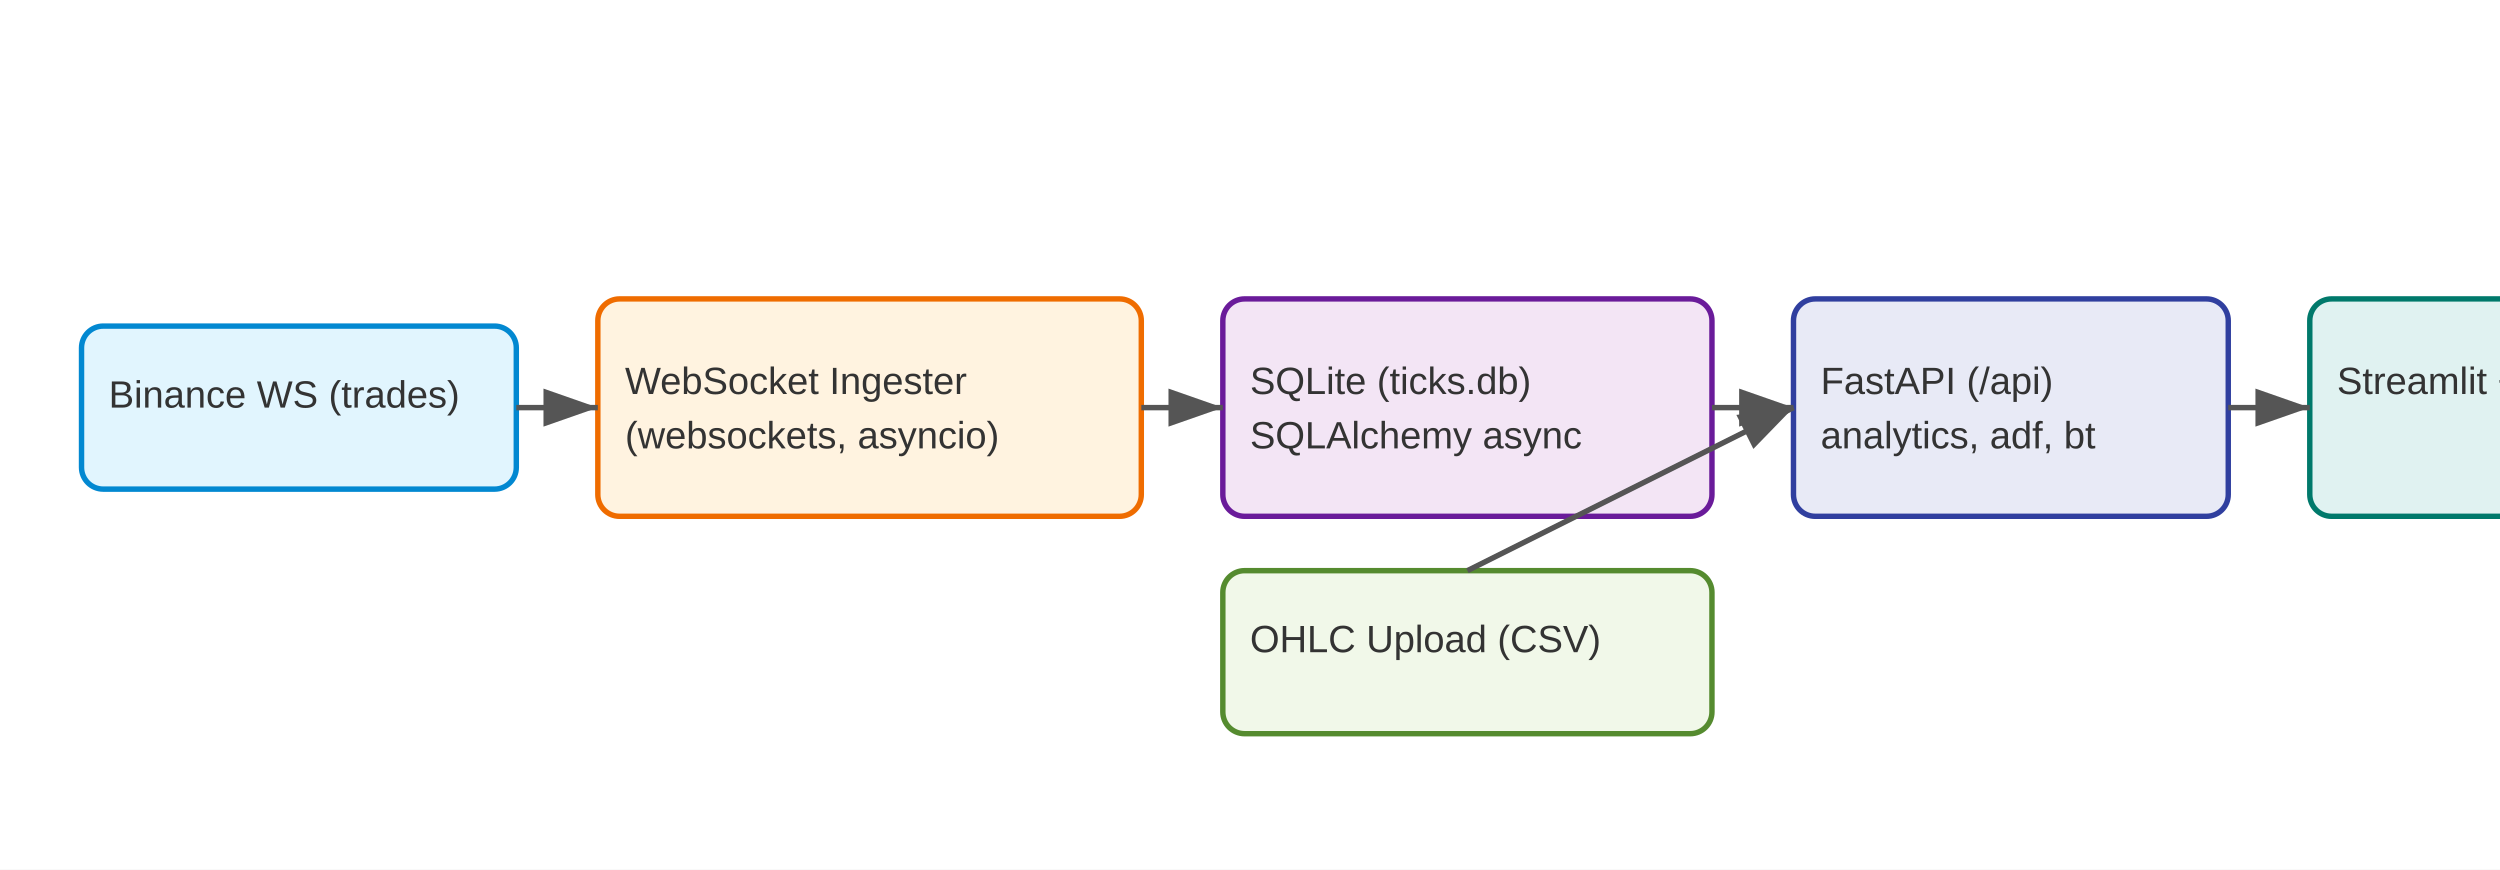
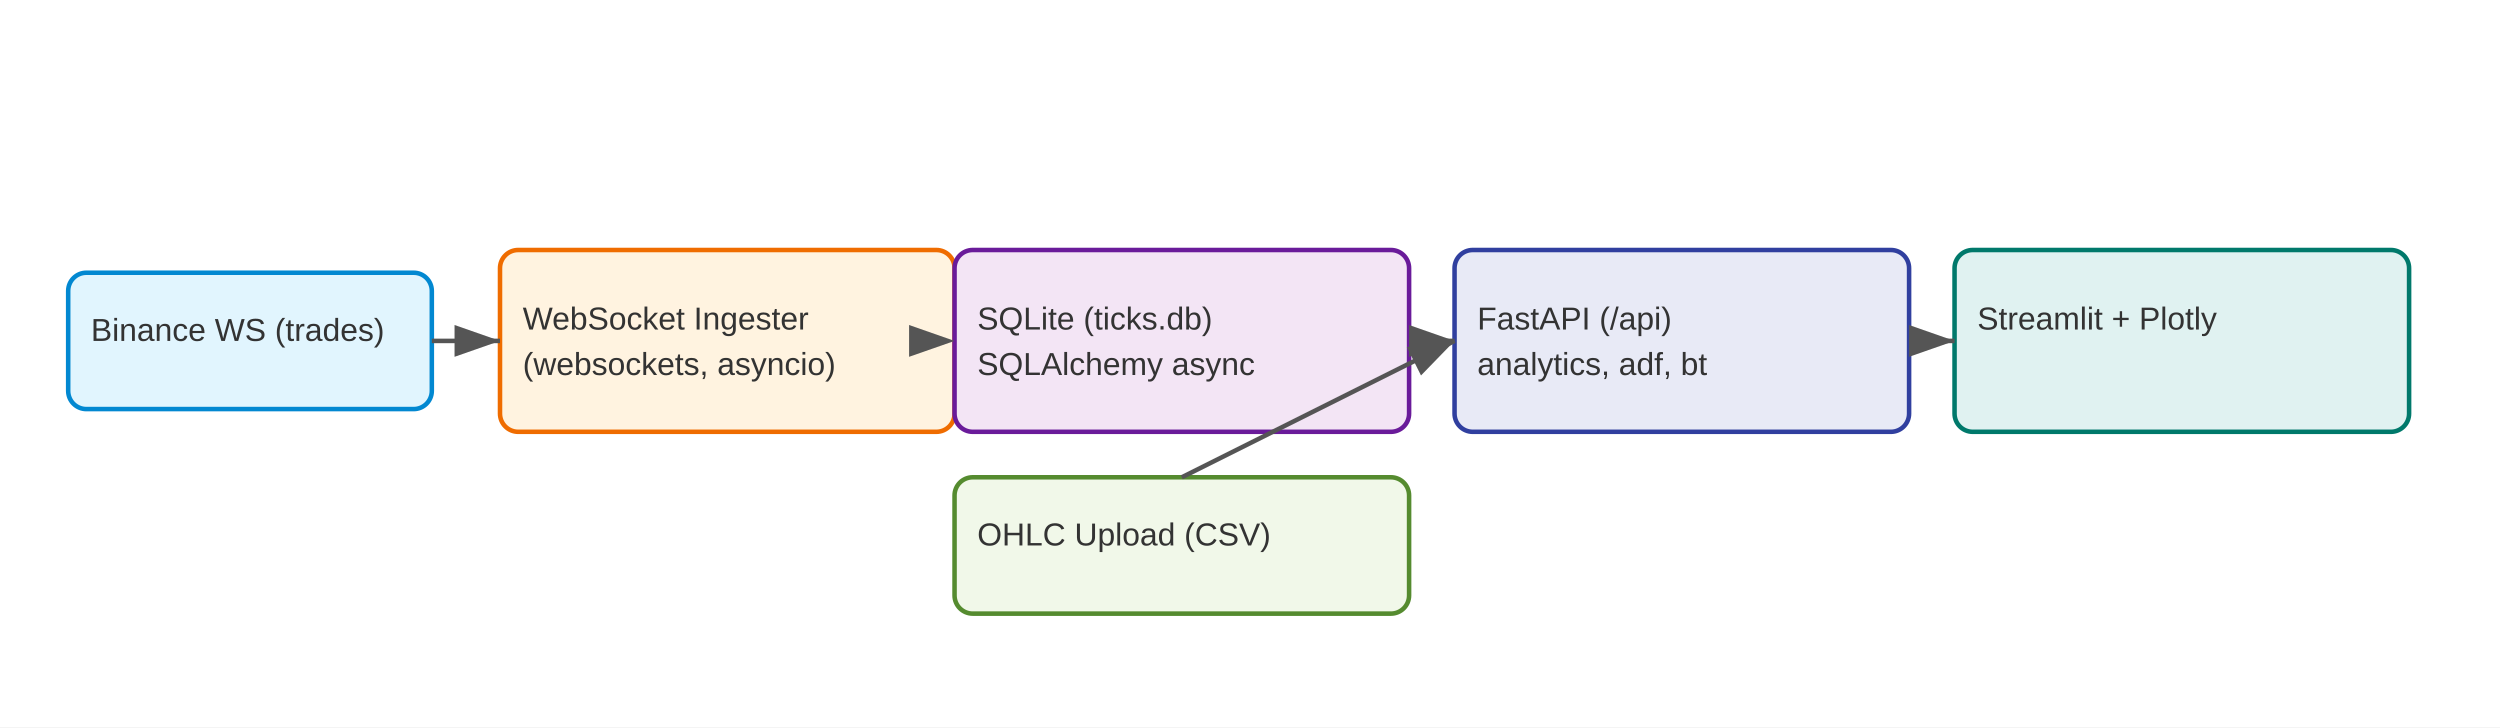
- <svg xmlns="http://www.w3.org/2000/svg" width="920" height="320">
+ <svg xmlns="http://www.w3.org/2000/svg" width="1100" height="320">
  <rect width="100%" height="100%" fill="#ffffff" />
  <defs>
    <style type="text/css">
      .box { fill:#e1f5fe; stroke:#0288d1; stroke-width:2px; }
      .box2 { fill:#fff3e0; stroke:#ef6c00; stroke-width:2px; }
      .box3 { fill:#f3e5f5; stroke:#6a1b9a; stroke-width:2px; }
      .box4 { fill:#e8eaf6; stroke:#303f9f; stroke-width:2px; }
      .box5 { fill:#e0f2f1; stroke:#00796b; stroke-width:2px; }
      .box6 { fill:#f1f8e9; stroke:#558b2f; stroke-width:2px; }
      .label { font-family: Arial, sans-serif; font-size: 14px; fill: #333; }
      .arrow { stroke: #555; stroke-width: 2px; marker-end: url(#arrowhead); }
    </style>
    <marker id="arrowhead" markerWidth="10" markerHeight="7" refX="10" refY="3.5" orient="auto">
      <polygon points="0 0, 10 3.5, 0 7" fill="#555" />
    </marker>
  </defs>
  <rect class="box" x="30" y="120" width="160" height="60" rx="8" />
  <text class="label" x="40" y="150">Binance WS (trades)</text>
  <rect class="box2" x="220" y="110" width="200" height="80" rx="8" />
  <text class="label" x="230" y="145">WebSocket Ingester</text>
  <text class="label" x="230" y="165">(websockets, asyncio)</text>
-   <rect class="box3" x="450" y="110" width="180" height="80" rx="8" />
-   <text class="label" x="460" y="145">SQLite (ticks.db)</text>
-   <text class="label" x="460" y="165">SQLAlchemy async</text>
-   <rect class="box6" x="450" y="210" width="180" height="60" rx="8" />
-   <text class="label" x="460" y="240">OHLC Upload (CSV)</text>
-   <rect class="box4" x="660" y="110" width="160" height="80" rx="8" />
-   <text class="label" x="670" y="145">FastAPI (/api)</text>
-   <text class="label" x="670" y="165">analytics, adf, bt</text>
-   <rect class="box5" x="850" y="110" width="180" height="80" rx="8" />
-   <text class="label" x="860" y="145">Streamlit + Plotly</text>
+   <rect class="box3" x="420" y="110" width="200" height="80" rx="8" />
+   <text class="label" x="430" y="145">SQLite (ticks.db)</text>
+   <text class="label" x="430" y="165">SQLAlchemy async</text>
+   <rect class="box6" x="420" y="210" width="200" height="60" rx="8" />
+   <text class="label" x="430" y="240">OHLC Upload (CSV)</text>
+   <rect class="box4" x="640" y="110" width="200" height="80" rx="8" />
+   <text class="label" x="650" y="145">FastAPI (/api)</text>
+   <text class="label" x="650" y="165">analytics, adf, bt</text>
+   <rect class="box5" x="860" y="110" width="200" height="80" rx="8" />
+   <text class="label" x="870" y="145">Streamlit + Plotly</text>
  <line class="arrow" x1="190" y1="150" x2="220" y2="150" />
-   <line class="arrow" x1="420" y1="150" x2="450" y2="150" />
-   <line class="arrow" x1="630" y1="150" x2="660" y2="150" />
-   <line class="arrow" x1="540" y1="210" x2="660" y2="150" />
-   <line class="arrow" x1="820" y1="150" x2="850" y2="150" />
+   <line class="arrow" x1="420" y1="150" x2="420" y2="150" />
+   <line class="arrow" x1="620" y1="150" x2="640" y2="150" />
+   <line class="arrow" x1="520" y1="210" x2="640" y2="150" />
+   <line class="arrow" x1="840" y1="150" x2="860" y2="150" />
</svg>
